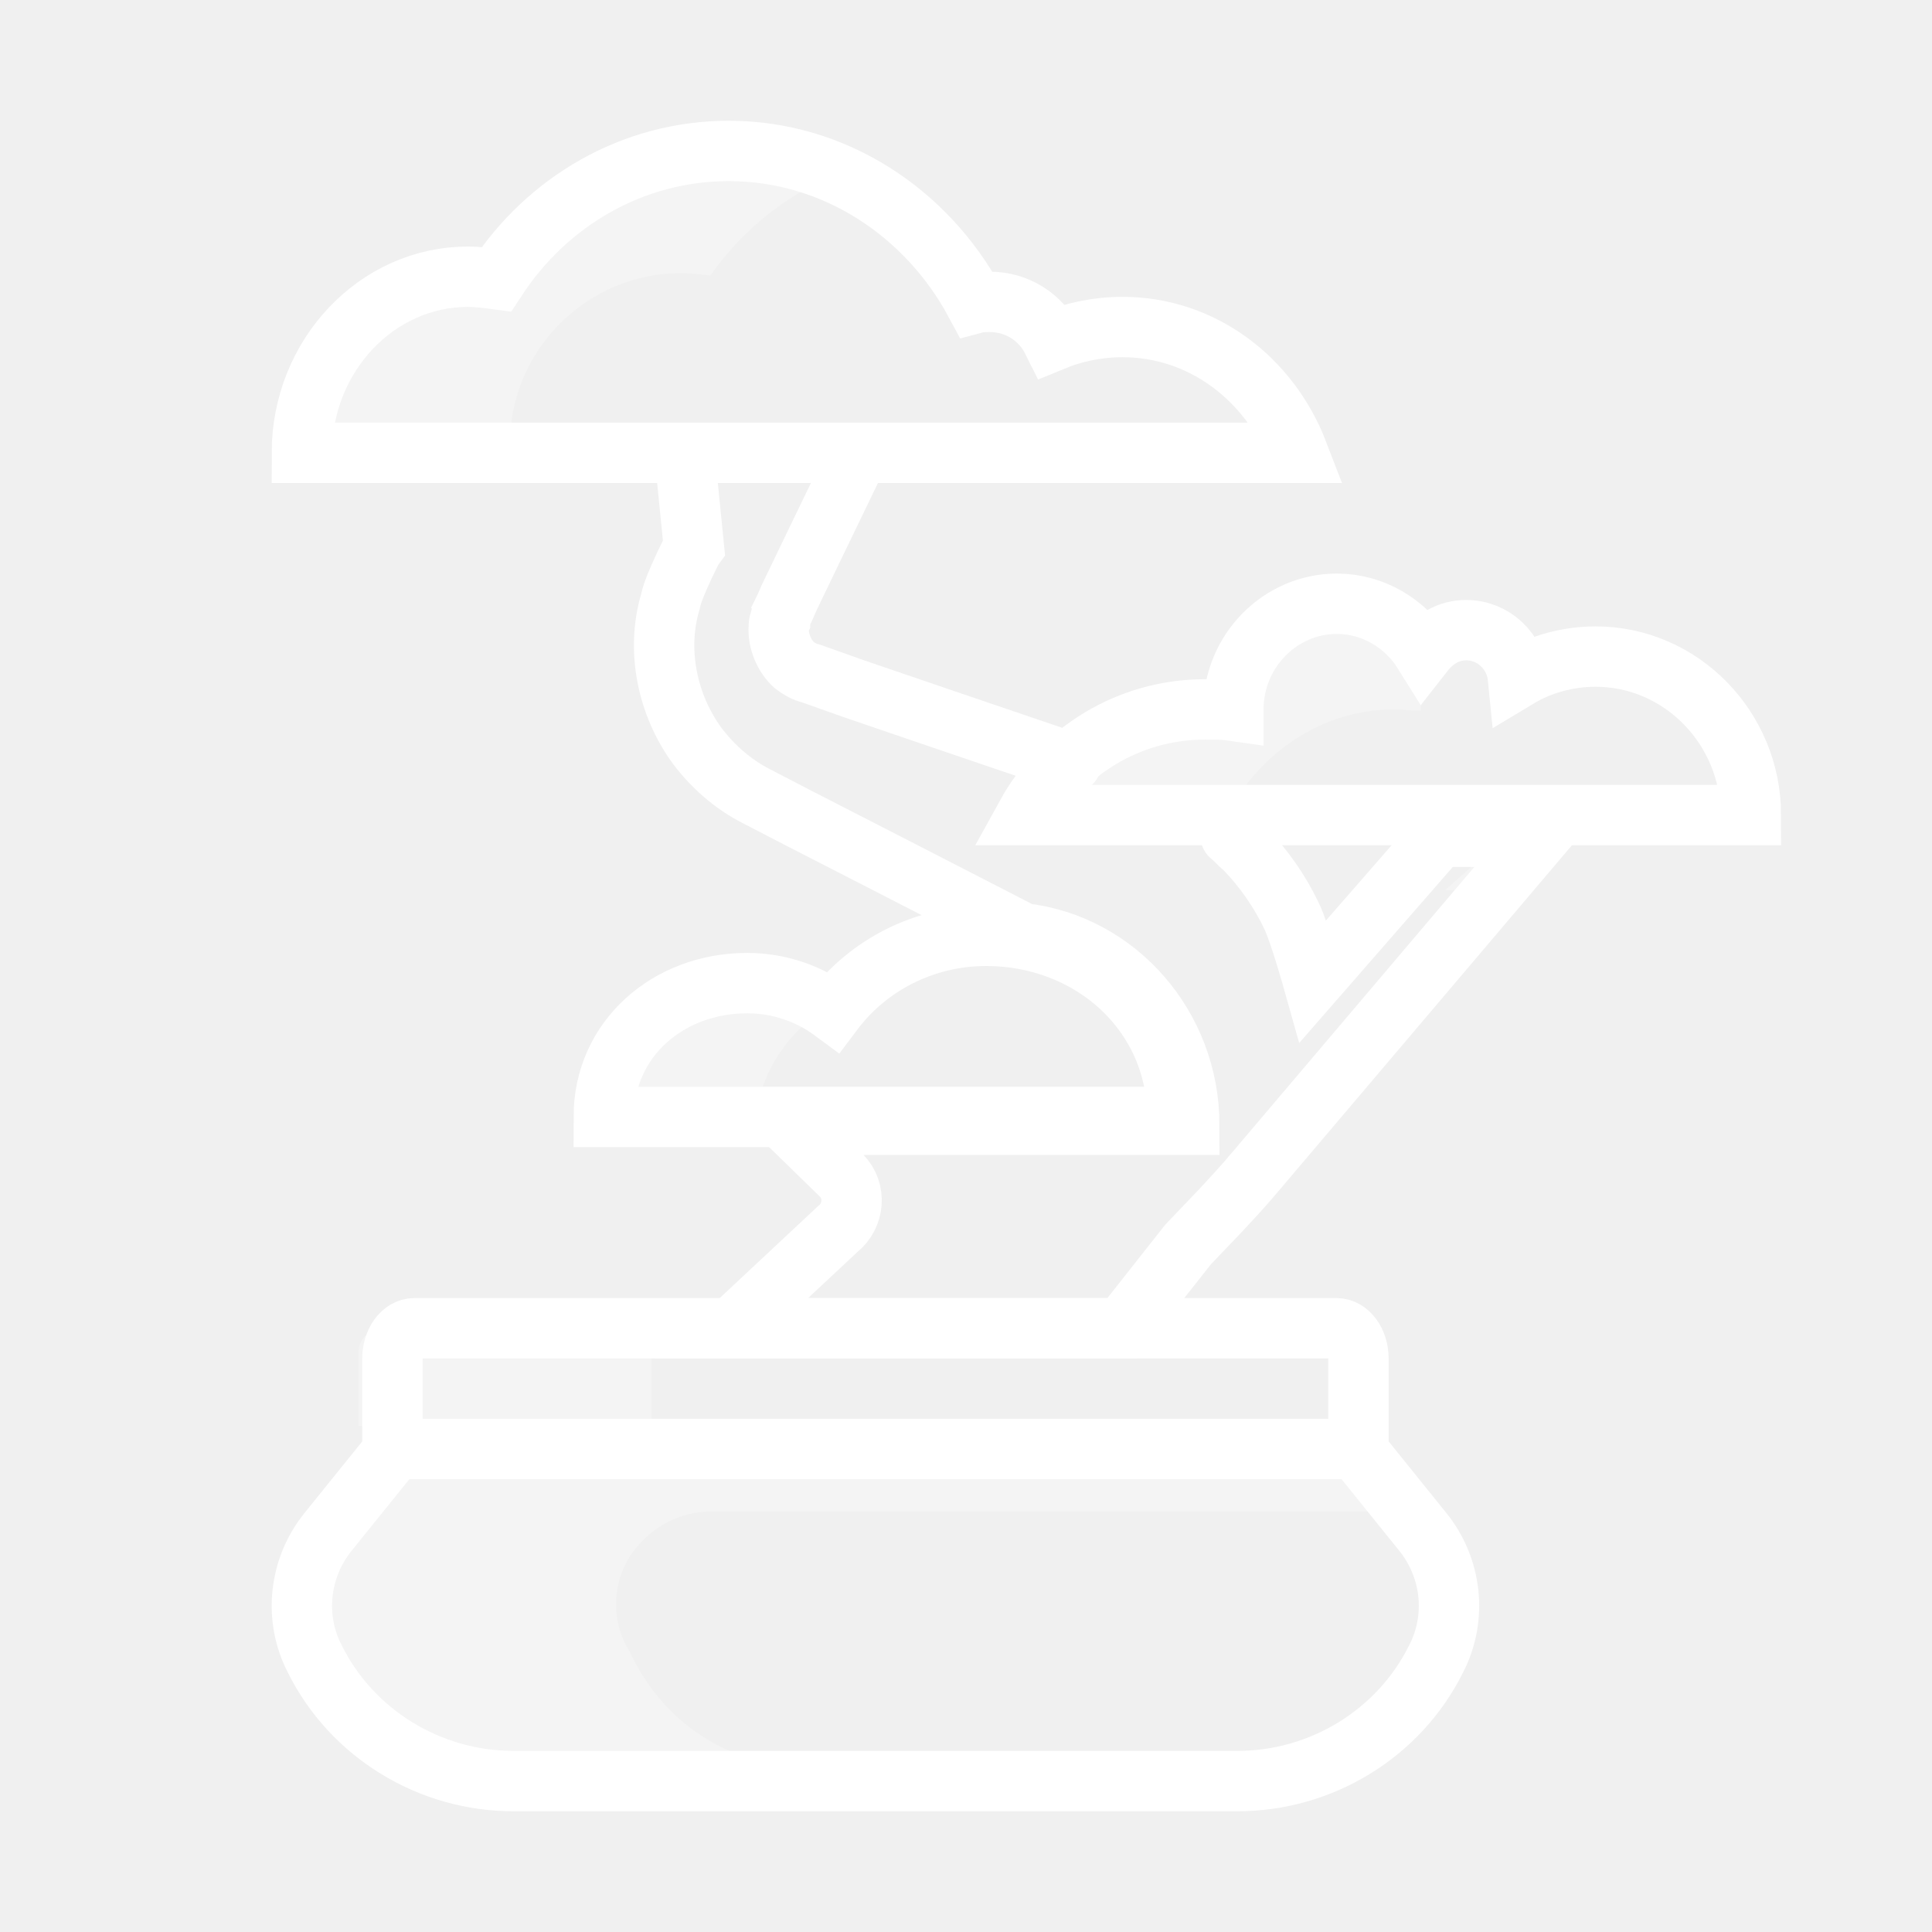
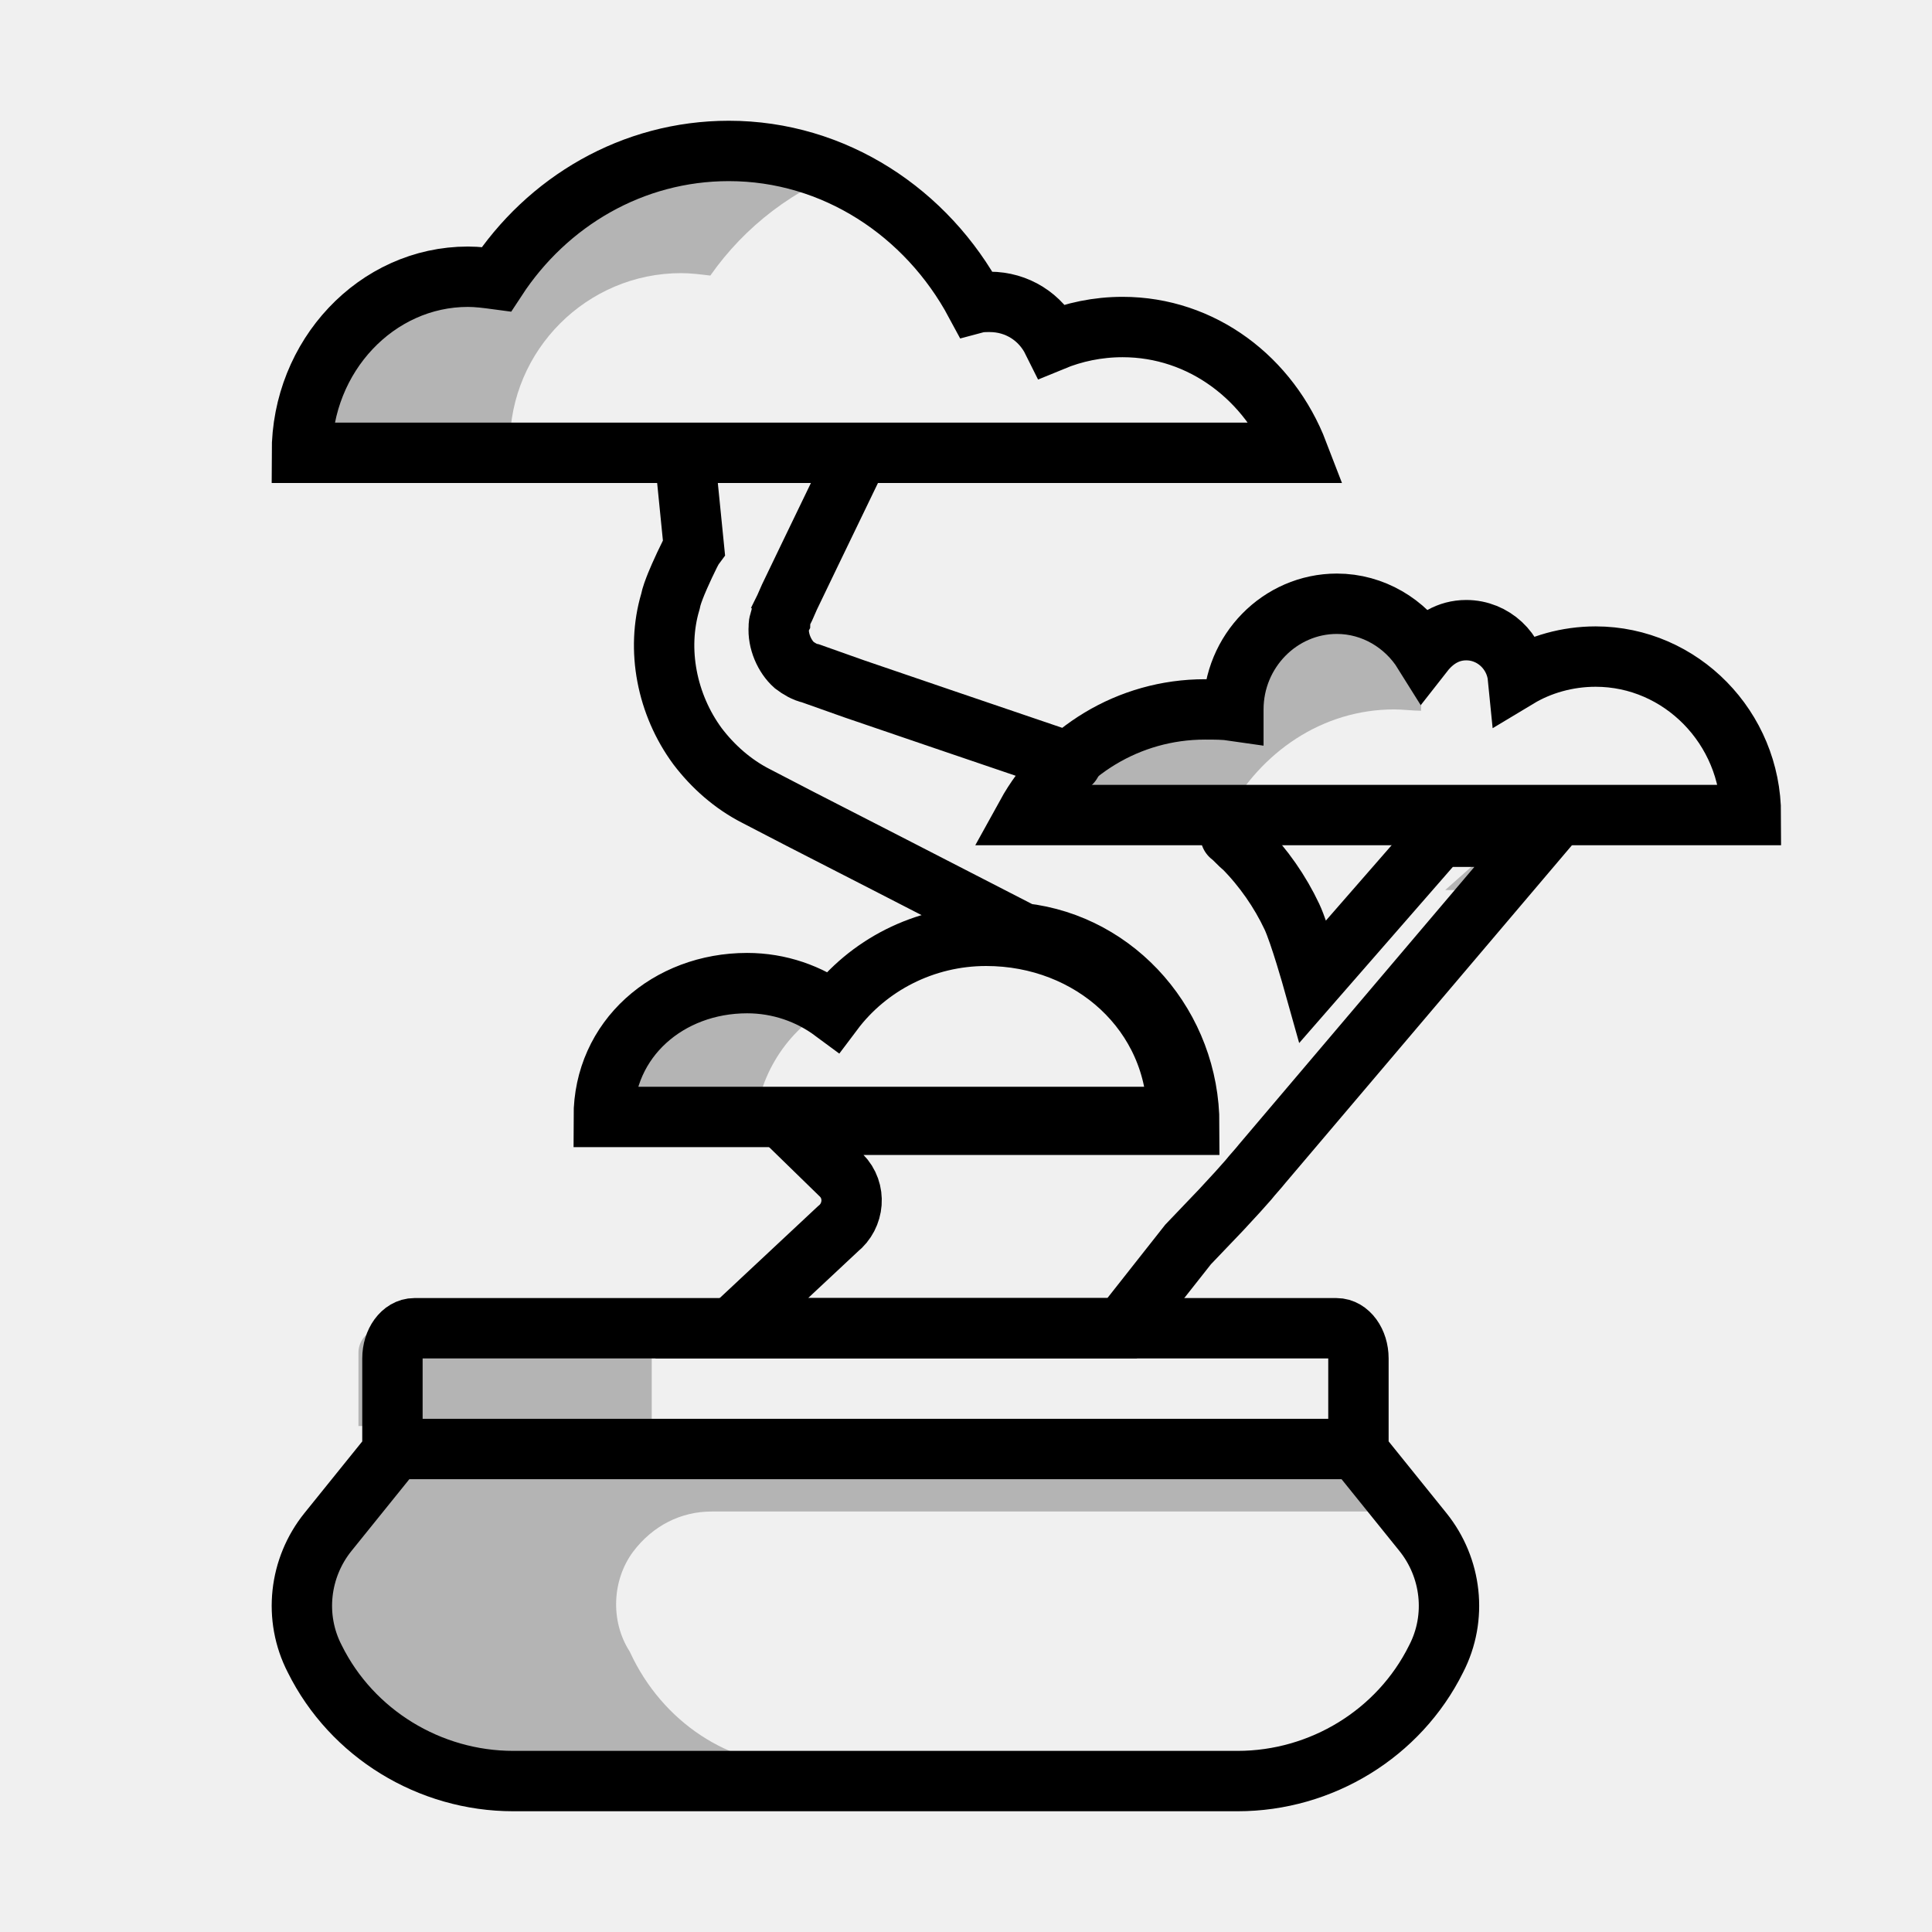
<svg xmlns="http://www.w3.org/2000/svg" viewBox="0 0 64 64">
  <g fill="none" fill-rule="evenodd">
-     <path stroke="#FFF" stroke-linecap="round" stroke-width="2" d="M45 48L13 48 13 45C13 44.45 13.327 44 13.727 44L44.273 44C44.673 44 45 44.45 45 45L45 48zM47.136 50.75L44.919 48 13.082 48 10.864 50.75C9.914 51.929 9.716 53.579 10.428 54.954 11.656 57.429 14.23 59 17.002 59L40.998 59C43.77 59 46.344 57.429 47.572 54.954 48.284 53.579 48.086 51.929 47.136 50.75z" />
-     <path fill="#FFF" stroke="#FFF" d="M20.422,54.954 C19.681,53.775 19.755,52.204 20.571,51.104 C21.312,50.121 22.387,49.571 23.573,49.571 L45,49.571 L43.814,48 L22.906,48 L14.009,48 L11.674,51.104 C10.821,52.204 10.784,53.775 11.526,54.954 C13.12,57.468 15.789,59 18.643,59 L26.576,59 C23.944,59 21.572,57.429 20.422,54.954 Z" opacity=".25" />
-     <path stroke="#FFF" stroke-linecap="round" stroke-width="2" d="M52.857 21.75C51.914 21.75 51.014 22.012 50.286 22.45 50.2 21.575 49.471 20.875 48.571 20.875 47.971 20.875 47.5 21.181 47.157 21.619 46.557 20.656 45.486 20 44.286 20 42.4 20 40.857 21.575 40.857 23.5L40.857 23.544C40.557 23.5 40.257 23.5 39.914 23.5 37.386 23.5 35.157 24.9 34 27L40.857 27 45.871 27 47.714 27 51.143 27 58 27C58 24.113 55.686 21.75 52.857 21.75zM32.667 31C30.608 31 28.748 31.979 27.6 33.507 26.808 32.92 25.819 32.567 24.75 32.567 22.137 32.567 20 34.414 20 37L26.333 37 29.5 37 39 37C39 33.553 36.15 31 32.667 31z" />
-     <path fill="#FFF" d="M46.189 23.5C46.471 23.5 46.793 23.544 47.074 23.544L47.074 23.5C47.074 22.538 47.437 21.663 48 21.05 47.758 21.181 47.517 21.356 47.356 21.619 46.793 20.656 45.786 20 44.659 20 42.889 20 41.44 21.575 41.44 23.5L41.44 23.544C41.158 23.5 40.876 23.5 40.554 23.5 38.18 23.5 36.087 24.9 35 27L40.635 27C41.762 24.9 43.814 23.5 46.189 23.5zM27.431 33.377C26.702 32.973 25.892 32.73 25.002 32.73 22.33 32.73 20.144 34.916 20.144 37.587L25.002 37.587C25.002 35.806 25.973 34.227 27.431 33.377zM22.559 9.048C22.883 9.048 23.206 9.089 23.53 9.129 24.664 7.51 26.324 6.214 28.267 5.567 27.214 5.202 26.121 5 24.988 5 21.709 5 18.794 6.619 17.053 9.129 16.73 9.089 16.406 9.048 16.082 9.048 12.965 9.048 10.414 11.598 10.414 14.716L15.272 14.716 16.891 14.716C16.891 11.598 19.442 9.048 22.559 9.048z" opacity=".25" />
-     <polygon fill="#FFF" points="49.696 29.484 51.112 27.865 49.696 27.865 47.874 29.484" opacity=".25" />
-     <path fill="#FFF" d="M12.684,44 C12.238,44 11.874,44.364 11.874,44.81 L11.874,47.239 L21.589,47.239 L21.589,44 L12.684,44 Z" opacity=".25" />
-     <path stroke="#FFF" stroke-linecap="round" stroke-width="2" d="M37.186 10.833C36.361 10.833 35.575 11 34.868 11.292 34.475 10.5 33.689 10 32.786 10 32.629 10 32.471 10 32.314 10.042 30.704 7.042 27.639 5 24.143 5 20.961 5 18.132 6.667 16.443 9.25 16.129 9.208 15.814 9.167 15.5 9.167 12.475 9.167 10 11.792 10 15L14.714 15 21 15 31.332 15 33.571 15 43 15C42.057 12.542 39.818 10.833 37.186 10.833zM35.489 25.269L31.308 23.847 28.3 22.82 26.854 22.307C26.659 22.267 26.463 22.149 26.307 22.03 25.995 21.754 25.76 21.24 25.799 20.766 25.799 20.687 25.799 20.648 25.838 20.569 25.838 20.49 25.877 20.45 25.877 20.372L25.916 20.293 25.995 20.134 26.151 19.779 26.854 18.318 28.456 15 26.503 15C26.503 15 25.078 15 22.674 15L22.986 18.12C22.869 18.278 22.478 19.147 22.4 19.345 22.322 19.542 22.244 19.739 22.205 19.937 21.736 21.517 22.087 23.334 23.103 24.716 23.611 25.387 24.276 25.98 25.057 26.375L26.503 27.125 29.355 28.587 33.887 30.917C37.013 31.272 39.396 34.021 39.396 37.26L32.129 37.26 30.058 37.26 26.932 37.26 26.151 37.26 27.87 38.935C28.378 39.448 28.3 40.277 27.753 40.712L24.236 44 37.169 44 39.357 41.225 40.451 40.08 40.998 39.487 41.349 39.093C41.506 38.895 41.662 38.737 41.818 38.54L51 27.718 47.672 27.718 43.5 32.5C43.5 32.5 43.056 30.917 42.795 30.364 42.404 29.535 41.857 28.745 41.193 28.073 41.037 27.955 40.92 27.797 40.763 27.678" />
+     <path stroke="currentColor" stroke-linecap="round" stroke-width="2" d="M45 48L13 48 13 45C13 44.45 13.327 44 13.727 44L44.273 44C44.673 44 45 44.45 45 45L45 48zM47.136 50.75L44.919 48 13.082 48 10.864 50.75C9.914 51.929 9.716 53.579 10.428 54.954 11.656 57.429 14.23 59 17.002 59L40.998 59C43.77 59 46.344 57.429 47.572 54.954 48.284 53.579 48.086 51.929 47.136 50.75z" />
+     <path fill="currentColor" stroke="currentColor" d="M20.422,54.954 C19.681,53.775 19.755,52.204 20.571,51.104 C21.312,50.121 22.387,49.571 23.573,49.571 L45,49.571 L43.814,48 L22.906,48 L14.009,48 L11.674,51.104 C10.821,52.204 10.784,53.775 11.526,54.954 C13.12,57.468 15.789,59 18.643,59 L26.576,59 C23.944,59 21.572,57.429 20.422,54.954 Z" opacity=".25" />
+     <path stroke="currentColor" stroke-linecap="round" stroke-width="2" d="M52.857 21.75C51.914 21.75 51.014 22.012 50.286 22.45 50.2 21.575 49.471 20.875 48.571 20.875 47.971 20.875 47.5 21.181 47.157 21.619 46.557 20.656 45.486 20 44.286 20 42.4 20 40.857 21.575 40.857 23.5L40.857 23.544C40.557 23.5 40.257 23.5 39.914 23.5 37.386 23.5 35.157 24.9 34 27L40.857 27 45.871 27 47.714 27 51.143 27 58 27C58 24.113 55.686 21.75 52.857 21.75zM32.667 31C30.608 31 28.748 31.979 27.6 33.507 26.808 32.92 25.819 32.567 24.75 32.567 22.137 32.567 20 34.414 20 37L26.333 37 29.5 37 39 37C39 33.553 36.15 31 32.667 31z" />
+     <path fill="currentColor" d="M46.189 23.5C46.471 23.5 46.793 23.544 47.074 23.544L47.074 23.5C47.074 22.538 47.437 21.663 48 21.05 47.758 21.181 47.517 21.356 47.356 21.619 46.793 20.656 45.786 20 44.659 20 42.889 20 41.44 21.575 41.44 23.5L41.44 23.544C41.158 23.5 40.876 23.5 40.554 23.5 38.18 23.5 36.087 24.9 35 27L40.635 27C41.762 24.9 43.814 23.5 46.189 23.5zM27.431 33.377C26.702 32.973 25.892 32.73 25.002 32.73 22.33 32.73 20.144 34.916 20.144 37.587L25.002 37.587C25.002 35.806 25.973 34.227 27.431 33.377zM22.559 9.048C22.883 9.048 23.206 9.089 23.53 9.129 24.664 7.51 26.324 6.214 28.267 5.567 27.214 5.202 26.121 5 24.988 5 21.709 5 18.794 6.619 17.053 9.129 16.73 9.089 16.406 9.048 16.082 9.048 12.965 9.048 10.414 11.598 10.414 14.716L15.272 14.716 16.891 14.716C16.891 11.598 19.442 9.048 22.559 9.048z" opacity=".25" />
+     <polygon fill="currentColor" points="49.696 29.484 51.112 27.865 49.696 27.865 47.874 29.484" opacity=".25" />
+     <path fill="currentColor" d="M12.684,44 C12.238,44 11.874,44.364 11.874,44.81 L11.874,47.239 L21.589,47.239 L21.589,44 L12.684,44 Z" opacity=".25" />
+     <path stroke="currentColor" stroke-linecap="round" stroke-width="2" d="M37.186 10.833C36.361 10.833 35.575 11 34.868 11.292 34.475 10.5 33.689 10 32.786 10 32.629 10 32.471 10 32.314 10.042 30.704 7.042 27.639 5 24.143 5 20.961 5 18.132 6.667 16.443 9.25 16.129 9.208 15.814 9.167 15.5 9.167 12.475 9.167 10 11.792 10 15L14.714 15 21 15 31.332 15 33.571 15 43 15C42.057 12.542 39.818 10.833 37.186 10.833zM35.489 25.269L31.308 23.847 28.3 22.82 26.854 22.307C26.659 22.267 26.463 22.149 26.307 22.03 25.995 21.754 25.76 21.24 25.799 20.766 25.799 20.687 25.799 20.648 25.838 20.569 25.838 20.49 25.877 20.45 25.877 20.372L25.916 20.293 25.995 20.134 26.151 19.779 26.854 18.318 28.456 15 26.503 15C26.503 15 25.078 15 22.674 15L22.986 18.12C22.869 18.278 22.478 19.147 22.4 19.345 22.322 19.542 22.244 19.739 22.205 19.937 21.736 21.517 22.087 23.334 23.103 24.716 23.611 25.387 24.276 25.98 25.057 26.375L26.503 27.125 29.355 28.587 33.887 30.917C37.013 31.272 39.396 34.021 39.396 37.26L32.129 37.26 30.058 37.26 26.932 37.26 26.151 37.26 27.87 38.935C28.378 39.448 28.3 40.277 27.753 40.712L24.236 44 37.169 44 39.357 41.225 40.451 40.08 40.998 39.487 41.349 39.093C41.506 38.895 41.662 38.737 41.818 38.54L51 27.718 47.672 27.718 43.5 32.5C43.5 32.5 43.056 30.917 42.795 30.364 42.404 29.535 41.857 28.745 41.193 28.073 41.037 27.955 40.92 27.797 40.763 27.678" />
  </g>
</svg>
